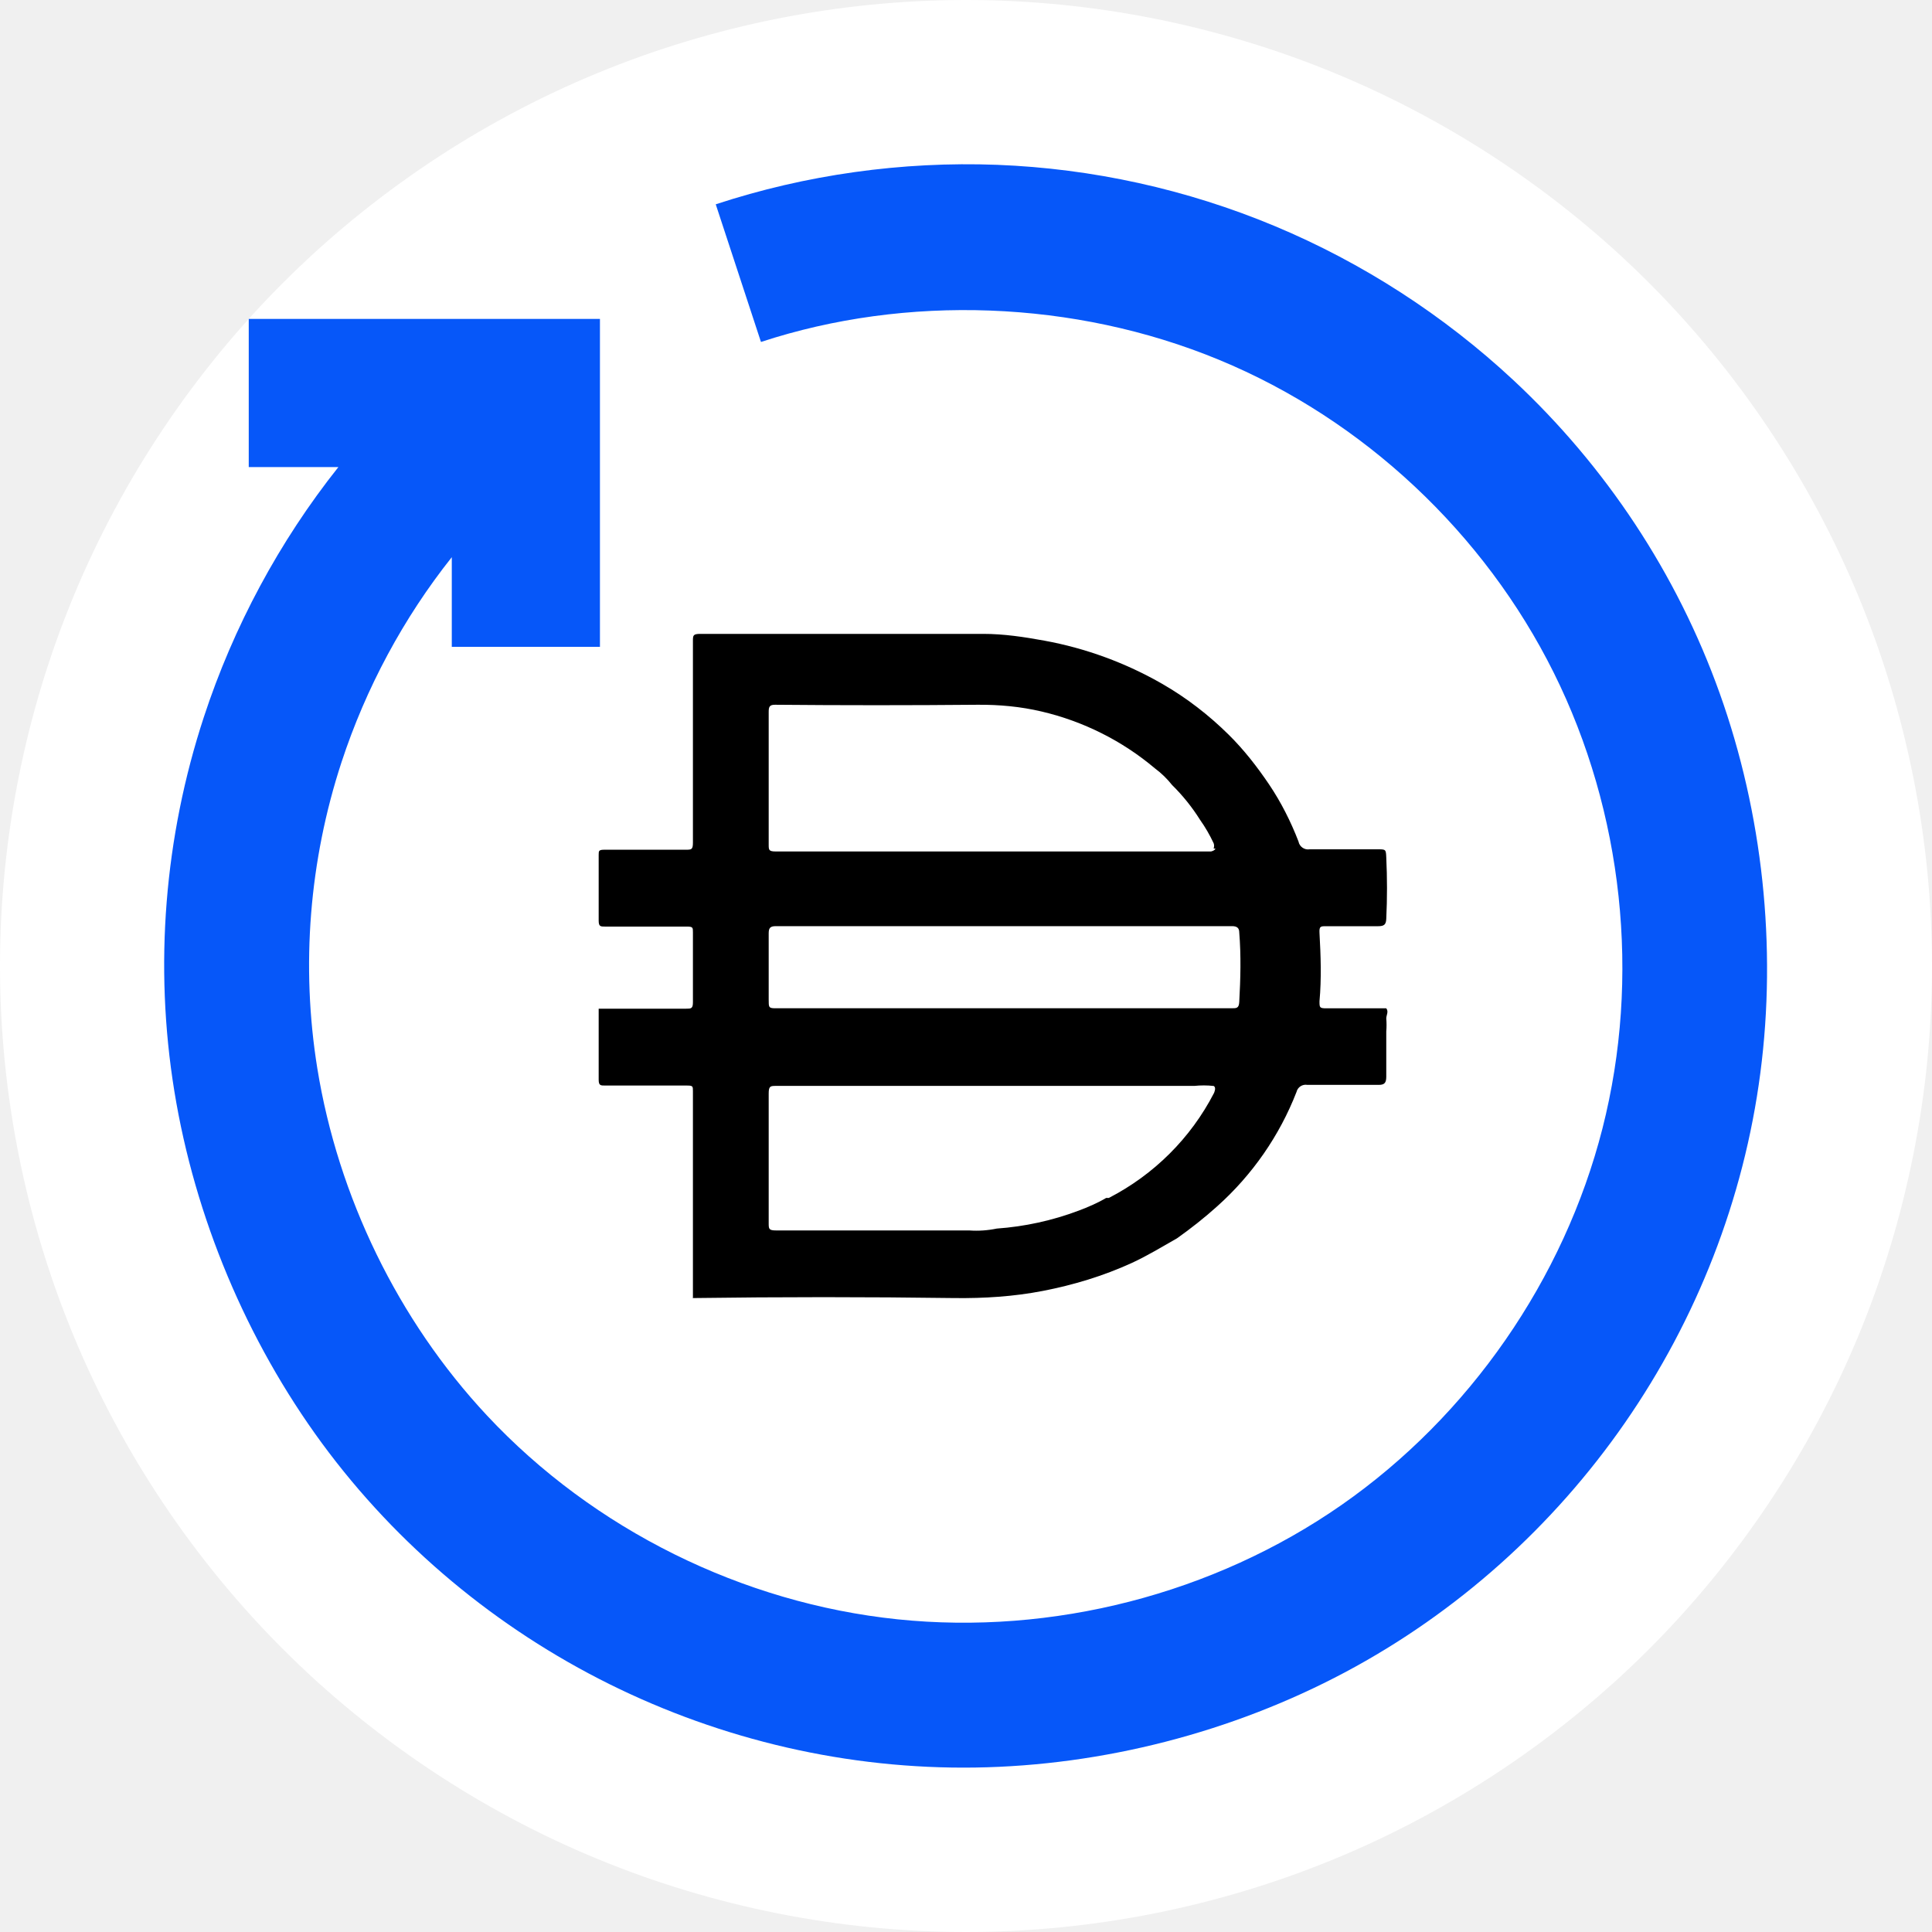
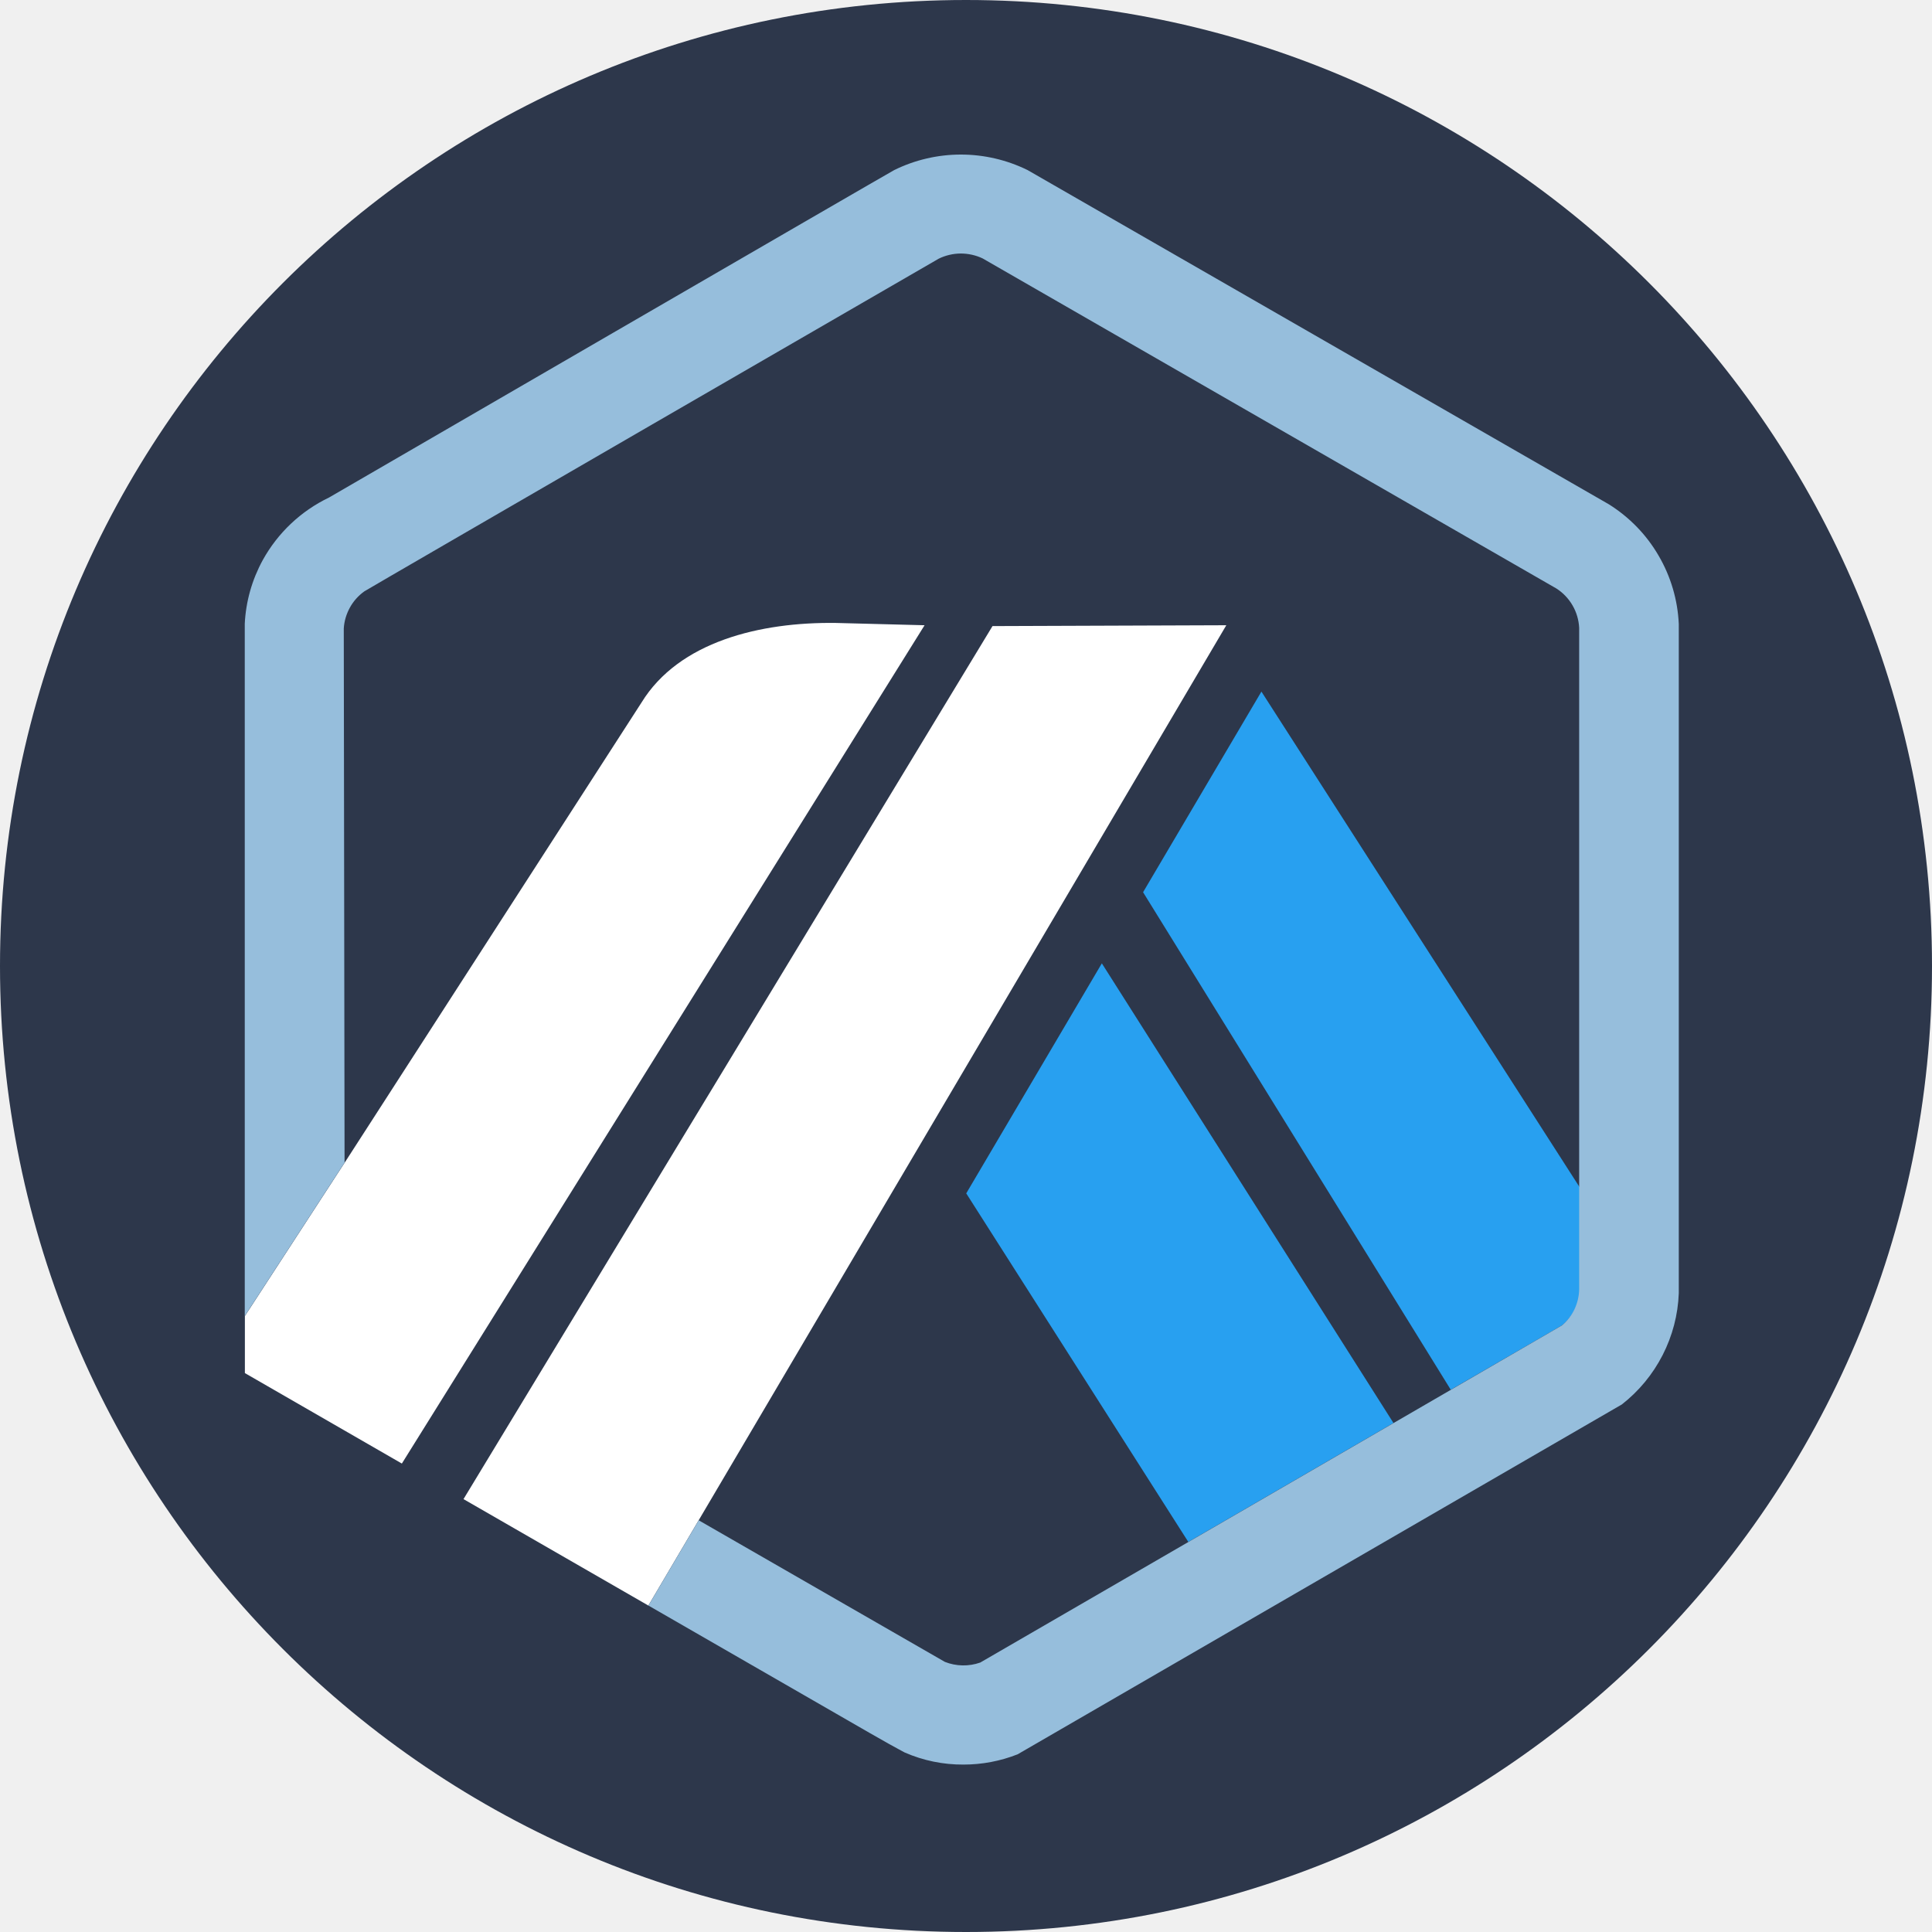
- <svg xmlns="http://www.w3.org/2000/svg" width="32" height="32" viewBox="0 0 32 32">
-   <g fill="none" fill-rule="evenodd">
-     <path fill="#FFF" d="M32,16 C32,13.906 31.583,11.812 30.782,9.877 C29.98,7.942 28.794,6.167 27.314,4.686 C25.833,3.205 24.058,2.019 22.123,1.218 C20.188,0.417 18.094,-6.4e-05 16,-6.4e-05 C13.906,-6.4e-05 11.812,0.417 9.877,1.218 C7.942,2.019 6.167,3.205 4.686,4.686 C3.205,6.167 2.019,7.942 1.218,9.877 C0.416,11.812 0,13.906 0,16 C0,18.094 0.416,20.188 1.218,22.123 C2.019,24.058 3.205,25.833 4.686,27.314 C6.167,28.794 7.942,29.981 9.877,30.782 C11.812,31.583 13.906,32 16,32 C18.094,32 20.188,31.583 22.123,30.782 C24.058,29.981 25.833,28.794 27.314,27.314 C28.794,25.833 29.98,24.058 30.782,22.123 C31.583,20.188 32,18.094 32,16 Z" />
-     <path fill="#0657F9" d="M11.855,3.384 C13.345,2.894 14.938,2.67 16.516,2.73 C18.094,2.791 19.658,3.136 21.113,3.744 C22.568,4.352 23.915,5.223 25.068,6.298 C26.592,7.719 27.775,9.498 28.485,11.487 C29.195,13.476 29.431,15.676 29.157,17.771 C28.884,19.866 28.1,21.855 26.914,23.566 C25.728,25.277 24.14,26.708 22.275,27.7 C20.409,28.692 18.266,29.244 16.154,29.276 C14.042,29.308 11.96,28.82 10.095,27.895 C8.231,26.97 6.583,25.606 5.332,23.904 C4.082,22.201 3.227,20.159 2.888,18.075 C2.549,15.991 2.725,13.865 3.375,11.881 C3.866,10.382 4.628,8.964 5.605,7.736 L4.12,7.736 L4.12,5.282 L9.937,5.282 L9.937,10.714 L7.483,10.714 L7.483,9.229 C6.683,10.235 6.059,11.397 5.656,12.626 C5.124,14.251 4.981,15.995 5.256,17.697 C5.599,19.814 6.589,21.865 8.067,23.446 C9.834,25.336 12.3,26.554 14.866,26.821 C17.432,27.087 20.099,26.403 22.217,24.929 C24.335,23.454 25.905,21.19 26.542,18.69 C27.179,16.189 26.884,13.452 25.735,11.142 C24.586,8.832 22.584,6.948 20.189,5.959 C17.795,4.969 15.008,4.874 12.604,5.664 L11.855,3.384 Z" />
-     <path fill="#000" d="M16.285,10.499 C16.626,10.499 16.963,10.55 17.297,10.611 C17.986,10.737 18.647,10.98 19.252,11.328 C19.654,11.559 20.022,11.844 20.351,12.169 C20.603,12.418 20.821,12.698 21.019,12.991 C21.218,13.286 21.379,13.606 21.507,13.937 C21.523,14.024 21.606,14.082 21.693,14.067 L22.811,14.067 L22.811,14.067 C22.955,14.067 22.955,14.067 22.961,14.203 C22.977,14.541 22.977,14.879 22.961,15.218 C22.957,15.316 22.924,15.341 22.823,15.341 L21.962,15.341 C21.874,15.341 21.849,15.341 21.855,15.453 C21.876,15.83 21.889,16.207 21.855,16.584 C21.855,16.689 21.855,16.701 21.974,16.701 L22.961,16.701 L22.961,16.701 C23.004,16.757 22.961,16.813 22.961,16.869 C22.967,16.941 22.967,17.013 22.961,17.085 L22.961,17.833 L22.961,17.833 C22.961,17.938 22.929,17.969 22.835,17.969 L21.655,17.969 L21.655,17.969 C21.573,17.954 21.493,18.006 21.474,18.087 C21.193,18.81 20.743,19.459 20.162,19.979 C19.951,20.169 19.727,20.346 19.494,20.511 C19.244,20.653 19.001,20.801 18.745,20.919 C18.275,21.134 17.778,21.284 17.271,21.382 C16.79,21.475 16.3,21.506 15.809,21.5 C14.365,21.48 12.92,21.48 11.475,21.5 L11.475,21.493 L11.477,21.492 L11.477,18.073 L11.477,18.073 C11.477,17.992 11.477,17.98 11.377,17.98 L10.022,17.98 L10.022,17.98 C9.947,17.98 9.916,17.98 9.916,17.882 L9.916,16.707 L9.916,16.707 L11.365,16.707 L11.365,16.707 C11.445,16.707 11.477,16.707 11.477,16.602 L11.477,15.439 L11.477,15.439 C11.477,15.365 11.477,15.347 11.377,15.347 L10.022,15.347 L10.022,15.347 C9.947,15.347 9.916,15.347 9.916,15.248 L9.916,14.16 C9.916,14.092 9.916,14.074 10.016,14.074 L11.358,14.074 L11.358,14.074 C11.452,14.074 11.477,14.074 11.477,13.956 L11.477,10.623 C11.477,10.524 11.477,10.499 11.602,10.499 L16.285,10.499 L16.285,10.499 Z M19.782,17.986 L12.857,17.986 C12.763,17.986 12.732,17.986 12.732,18.11 L12.732,20.256 C12.732,20.355 12.732,20.38 12.857,20.38 L16.054,20.38 L16.054,20.38 C16.207,20.391 16.36,20.38 16.51,20.349 C16.974,20.316 17.43,20.216 17.866,20.052 C18.022,19.993 18.177,19.927 18.321,19.842 L18.365,19.842 C19.114,19.456 19.723,18.849 20.107,18.105 C20.109,18.1 20.151,18.012 20.102,17.987 C19.996,17.975 19.888,17.975 19.782,17.986 Z M20.407,15.34 L12.85,15.34 L12.85,15.34 C12.757,15.34 12.732,15.371 12.732,15.458 L12.732,16.558 C12.732,16.68 12.732,16.697 12.826,16.7 L20.401,16.7 L20.401,16.7 C20.482,16.7 20.52,16.7 20.526,16.595 C20.547,16.212 20.557,15.828 20.526,15.445 C20.526,15.371 20.489,15.34 20.407,15.34 Z M16.191,11.673 C15.073,11.683 13.956,11.683 12.838,11.673 C12.744,11.672 12.732,11.71 12.732,11.791 L12.732,13.986 L12.732,13.986 C12.732,14.078 12.732,14.103 12.85,14.103 L20.057,14.103 L20.057,14.103 C20.06,14.103 20.119,14.091 20.132,14.054 L20.101,14.054 C20.112,14.026 20.112,13.995 20.102,13.967 C20.038,13.831 19.963,13.7 19.876,13.578 C19.745,13.369 19.59,13.176 19.414,13.003 C19.331,12.898 19.234,12.804 19.126,12.724 C18.586,12.269 17.943,11.947 17.253,11.785 C16.905,11.703 16.548,11.67 16.191,11.673 Z" />
+ <svg xmlns="http://www.w3.org/2000/svg" width="32" height="32" viewBox="0 0 32 32" fill="none">
+   <g clip-path="url(#clip0_680_254454)">
+     <path d="M16 32C24.837 32 32 24.837 32 16C32 7.163 24.837 0 16 0C7.163 0 0 7.163 0 16C0 24.837 7.163 32 16 32Z" fill="#2D374B" />
+     <path d="M18.935 14.778L20.893 11.455L26.172 19.677L26.174 21.254L26.157 10.397C26.151 10.266 26.113 10.139 26.048 10.025C25.982 9.912 25.89 9.816 25.779 9.746L16.276 4.28C16.148 4.219 16.006 4.192 15.864 4.201C15.722 4.21 15.584 4.255 15.464 4.332L15.431 4.353L6.207 9.698L6.171 9.715C6.036 9.776 5.92 9.873 5.836 9.996C5.752 10.118 5.703 10.261 5.694 10.409L5.709 19.256L10.625 11.636C11.245 10.626 12.593 10.3 13.845 10.318L15.315 10.355L6.655 24.24L7.676 24.828L16.438 10.369L20.31 10.355L11.571 25.178L15.214 27.274L15.649 27.524C15.837 27.599 16.045 27.603 16.235 27.536L25.872 21.951L24.029 23.019L18.935 14.778ZM19.682 25.539L16.004 19.766L18.249 15.956L23.079 23.57L19.682 25.54V25.539Z" fill="#2D374B" />
+     <path d="M16.004 19.766L19.682 25.539L23.08 23.569L18.25 15.956L16.004 19.766ZM26.174 21.254L26.172 19.677L20.893 11.455L18.933 14.778L24.029 23.018L25.873 21.951C25.962 21.878 26.035 21.788 26.087 21.686C26.139 21.583 26.168 21.471 26.174 21.356V21.254Z" fill="#28A0F0" />
+     <path d="M4.055 22.742L6.656 24.241L15.314 10.356L13.845 10.318C12.593 10.301 11.245 10.626 10.625 11.637L5.709 19.257L4.056 21.798V22.743L4.055 22.742ZM20.311 10.356L16.439 10.37L7.677 24.83L10.739 26.593L11.572 25.181L20.311 10.357V10.356Z" fill="white" />
+     <path d="M27.806 10.336C27.788 9.936 27.673 9.547 27.471 9.202C27.27 8.856 26.987 8.565 26.648 8.353L17.02 2.817C16.676 2.648 16.298 2.56 15.915 2.56C15.532 2.56 15.154 2.648 14.811 2.817C14.731 2.857 5.449 8.241 5.449 8.241C4.984 8.464 4.601 8.826 4.352 9.277C4.174 9.602 4.072 9.962 4.054 10.332V21.798L5.707 19.257L5.694 10.41C5.701 10.289 5.736 10.171 5.795 10.064C5.853 9.958 5.935 9.866 6.034 9.795C6.078 9.763 15.519 4.299 15.549 4.284C15.662 4.229 15.786 4.2 15.911 4.199C16.037 4.199 16.161 4.226 16.275 4.28L25.778 9.747C25.888 9.817 25.98 9.913 26.046 10.027C26.112 10.14 26.149 10.267 26.156 10.398V21.358C26.153 21.471 26.127 21.583 26.078 21.686C26.029 21.788 25.959 21.879 25.872 21.952L24.03 23.02L23.08 23.571L19.682 25.541L16.236 27.537C16.046 27.604 15.837 27.6 15.65 27.526L11.573 25.181L10.74 26.593L14.404 28.703L14.721 28.883C14.859 28.958 14.952 29.011 14.985 29.027C15.292 29.161 15.623 29.229 15.958 29.227C16.265 29.227 16.568 29.17 16.855 29.057L26.863 23.262C27.145 23.042 27.375 22.763 27.538 22.445C27.701 22.127 27.793 21.776 27.806 21.419V10.336Z" fill="#96BEDC" />
  </g>
+   <defs>
+     <clipPath id="clip0_680_254454">
+       <rect width="32" height="32" fill="white" />
+     </clipPath>
+   </defs>
</svg>
